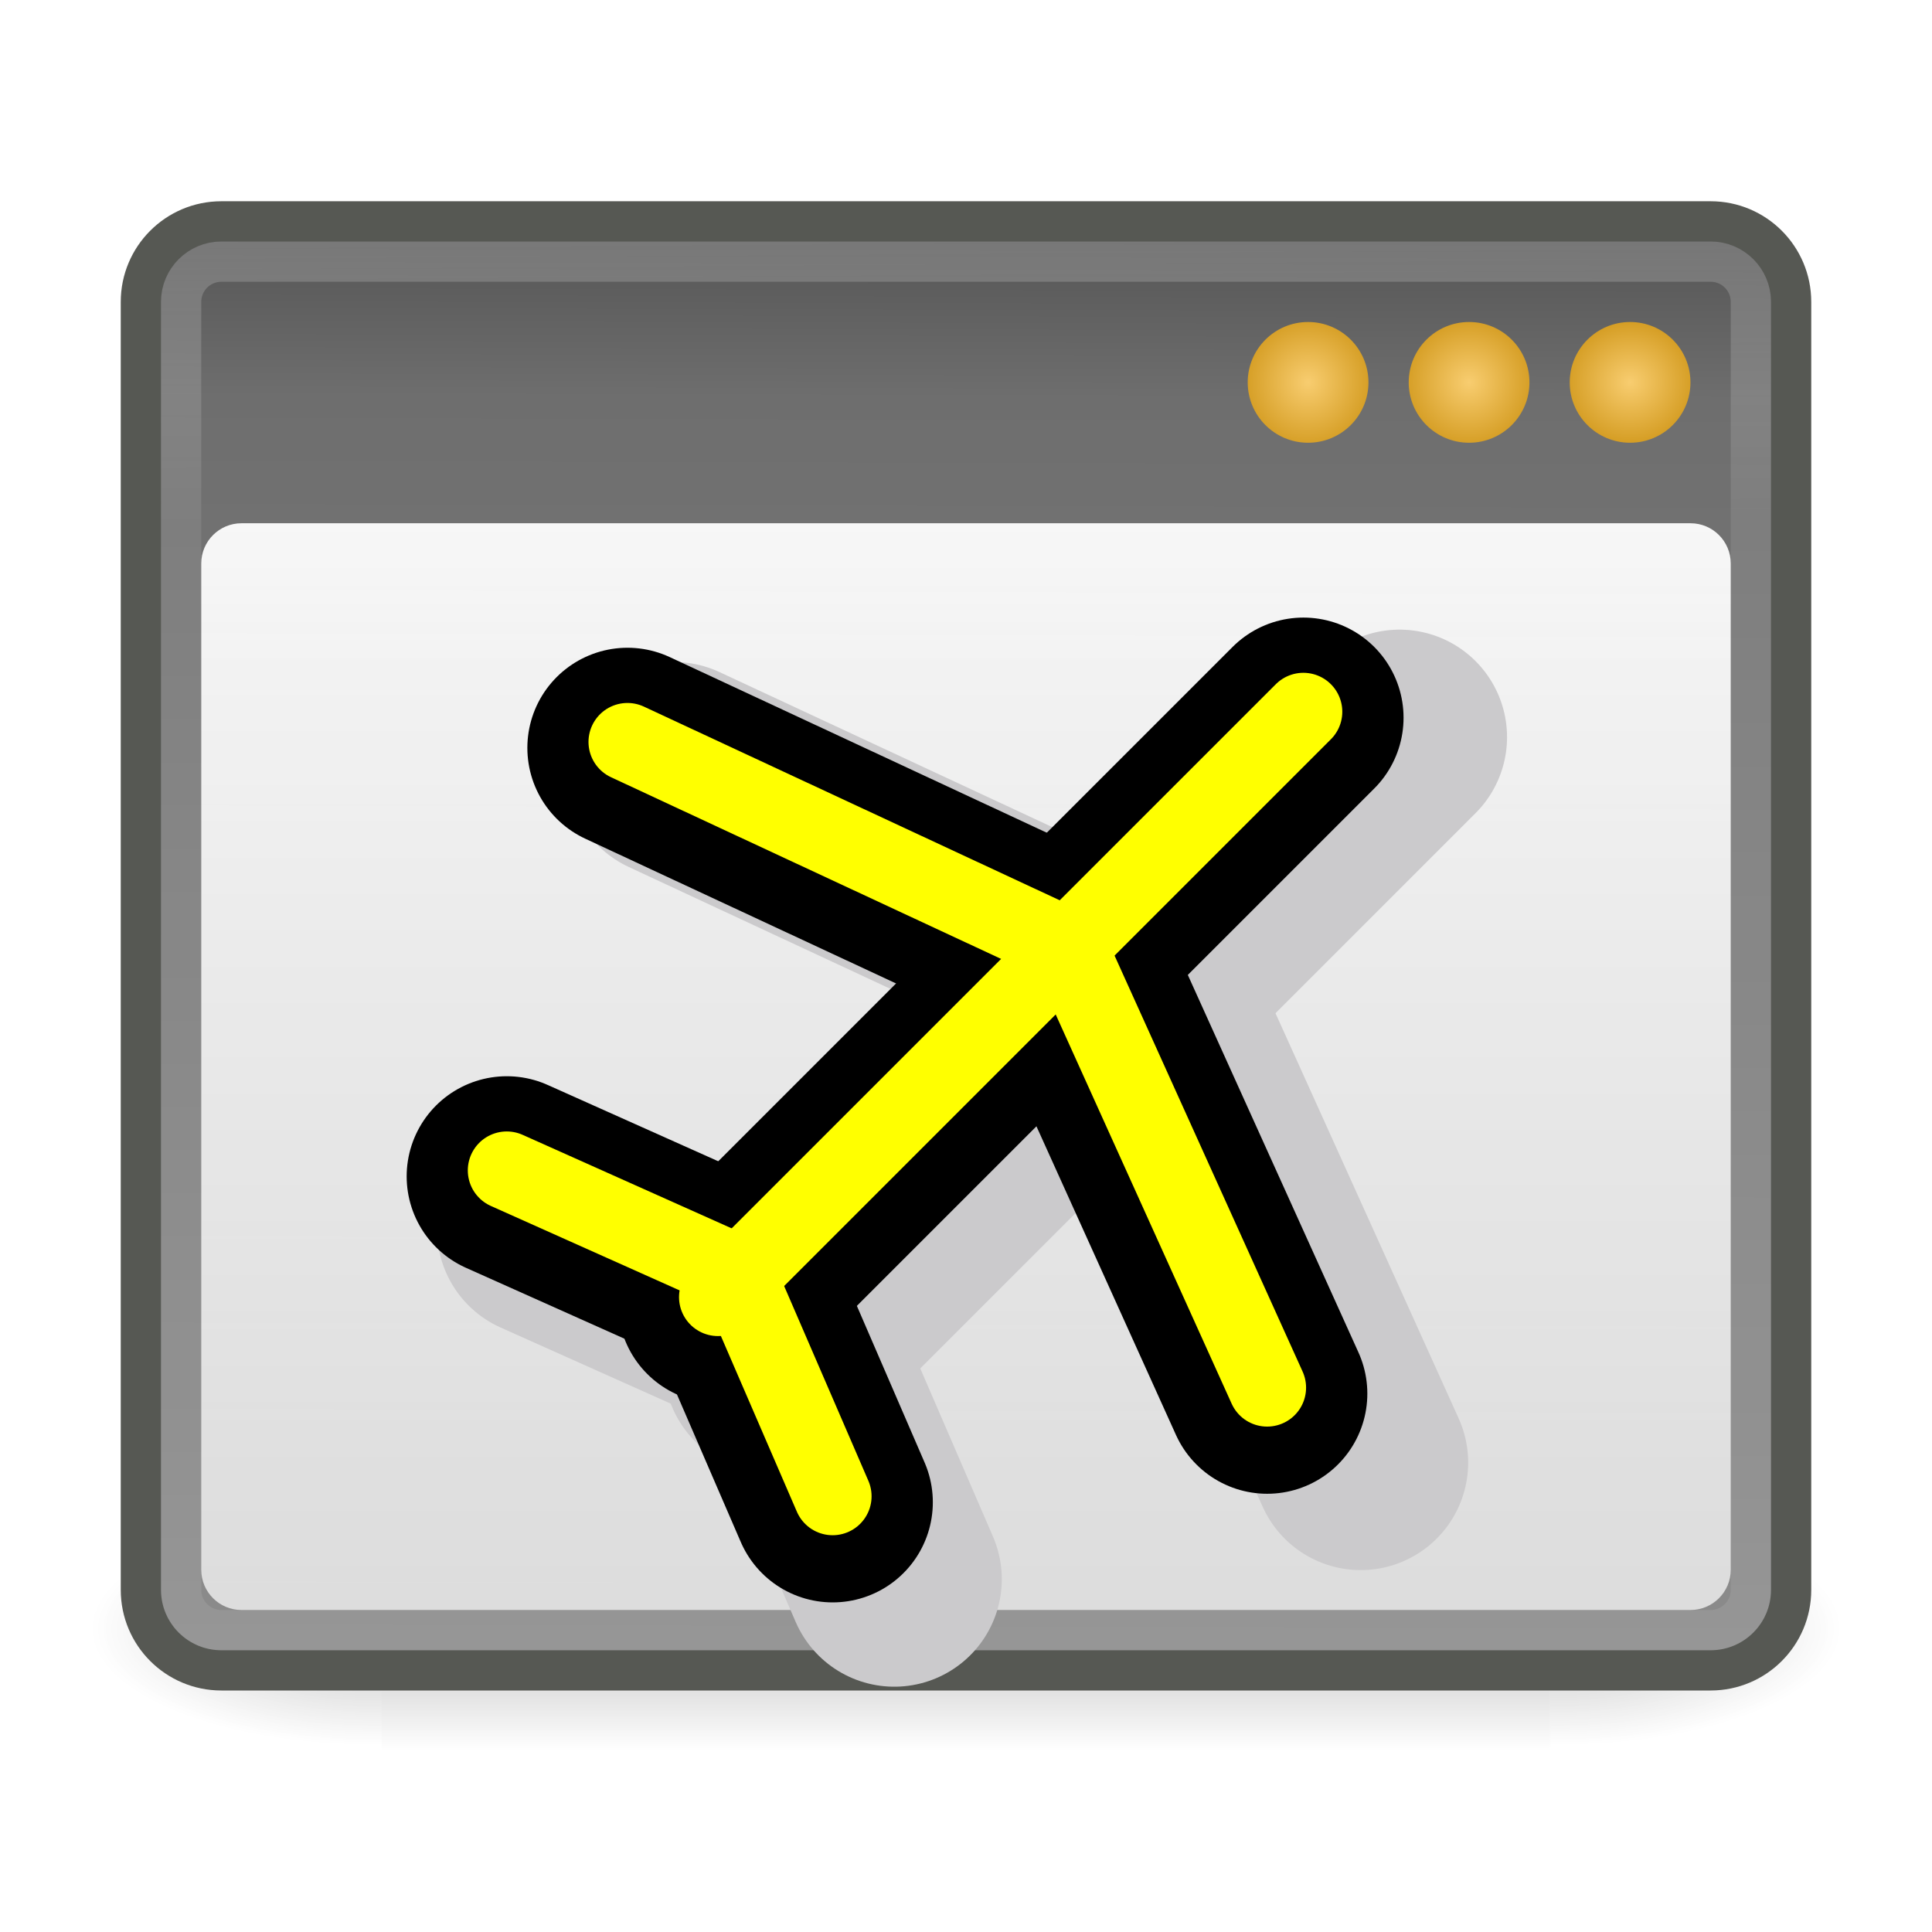
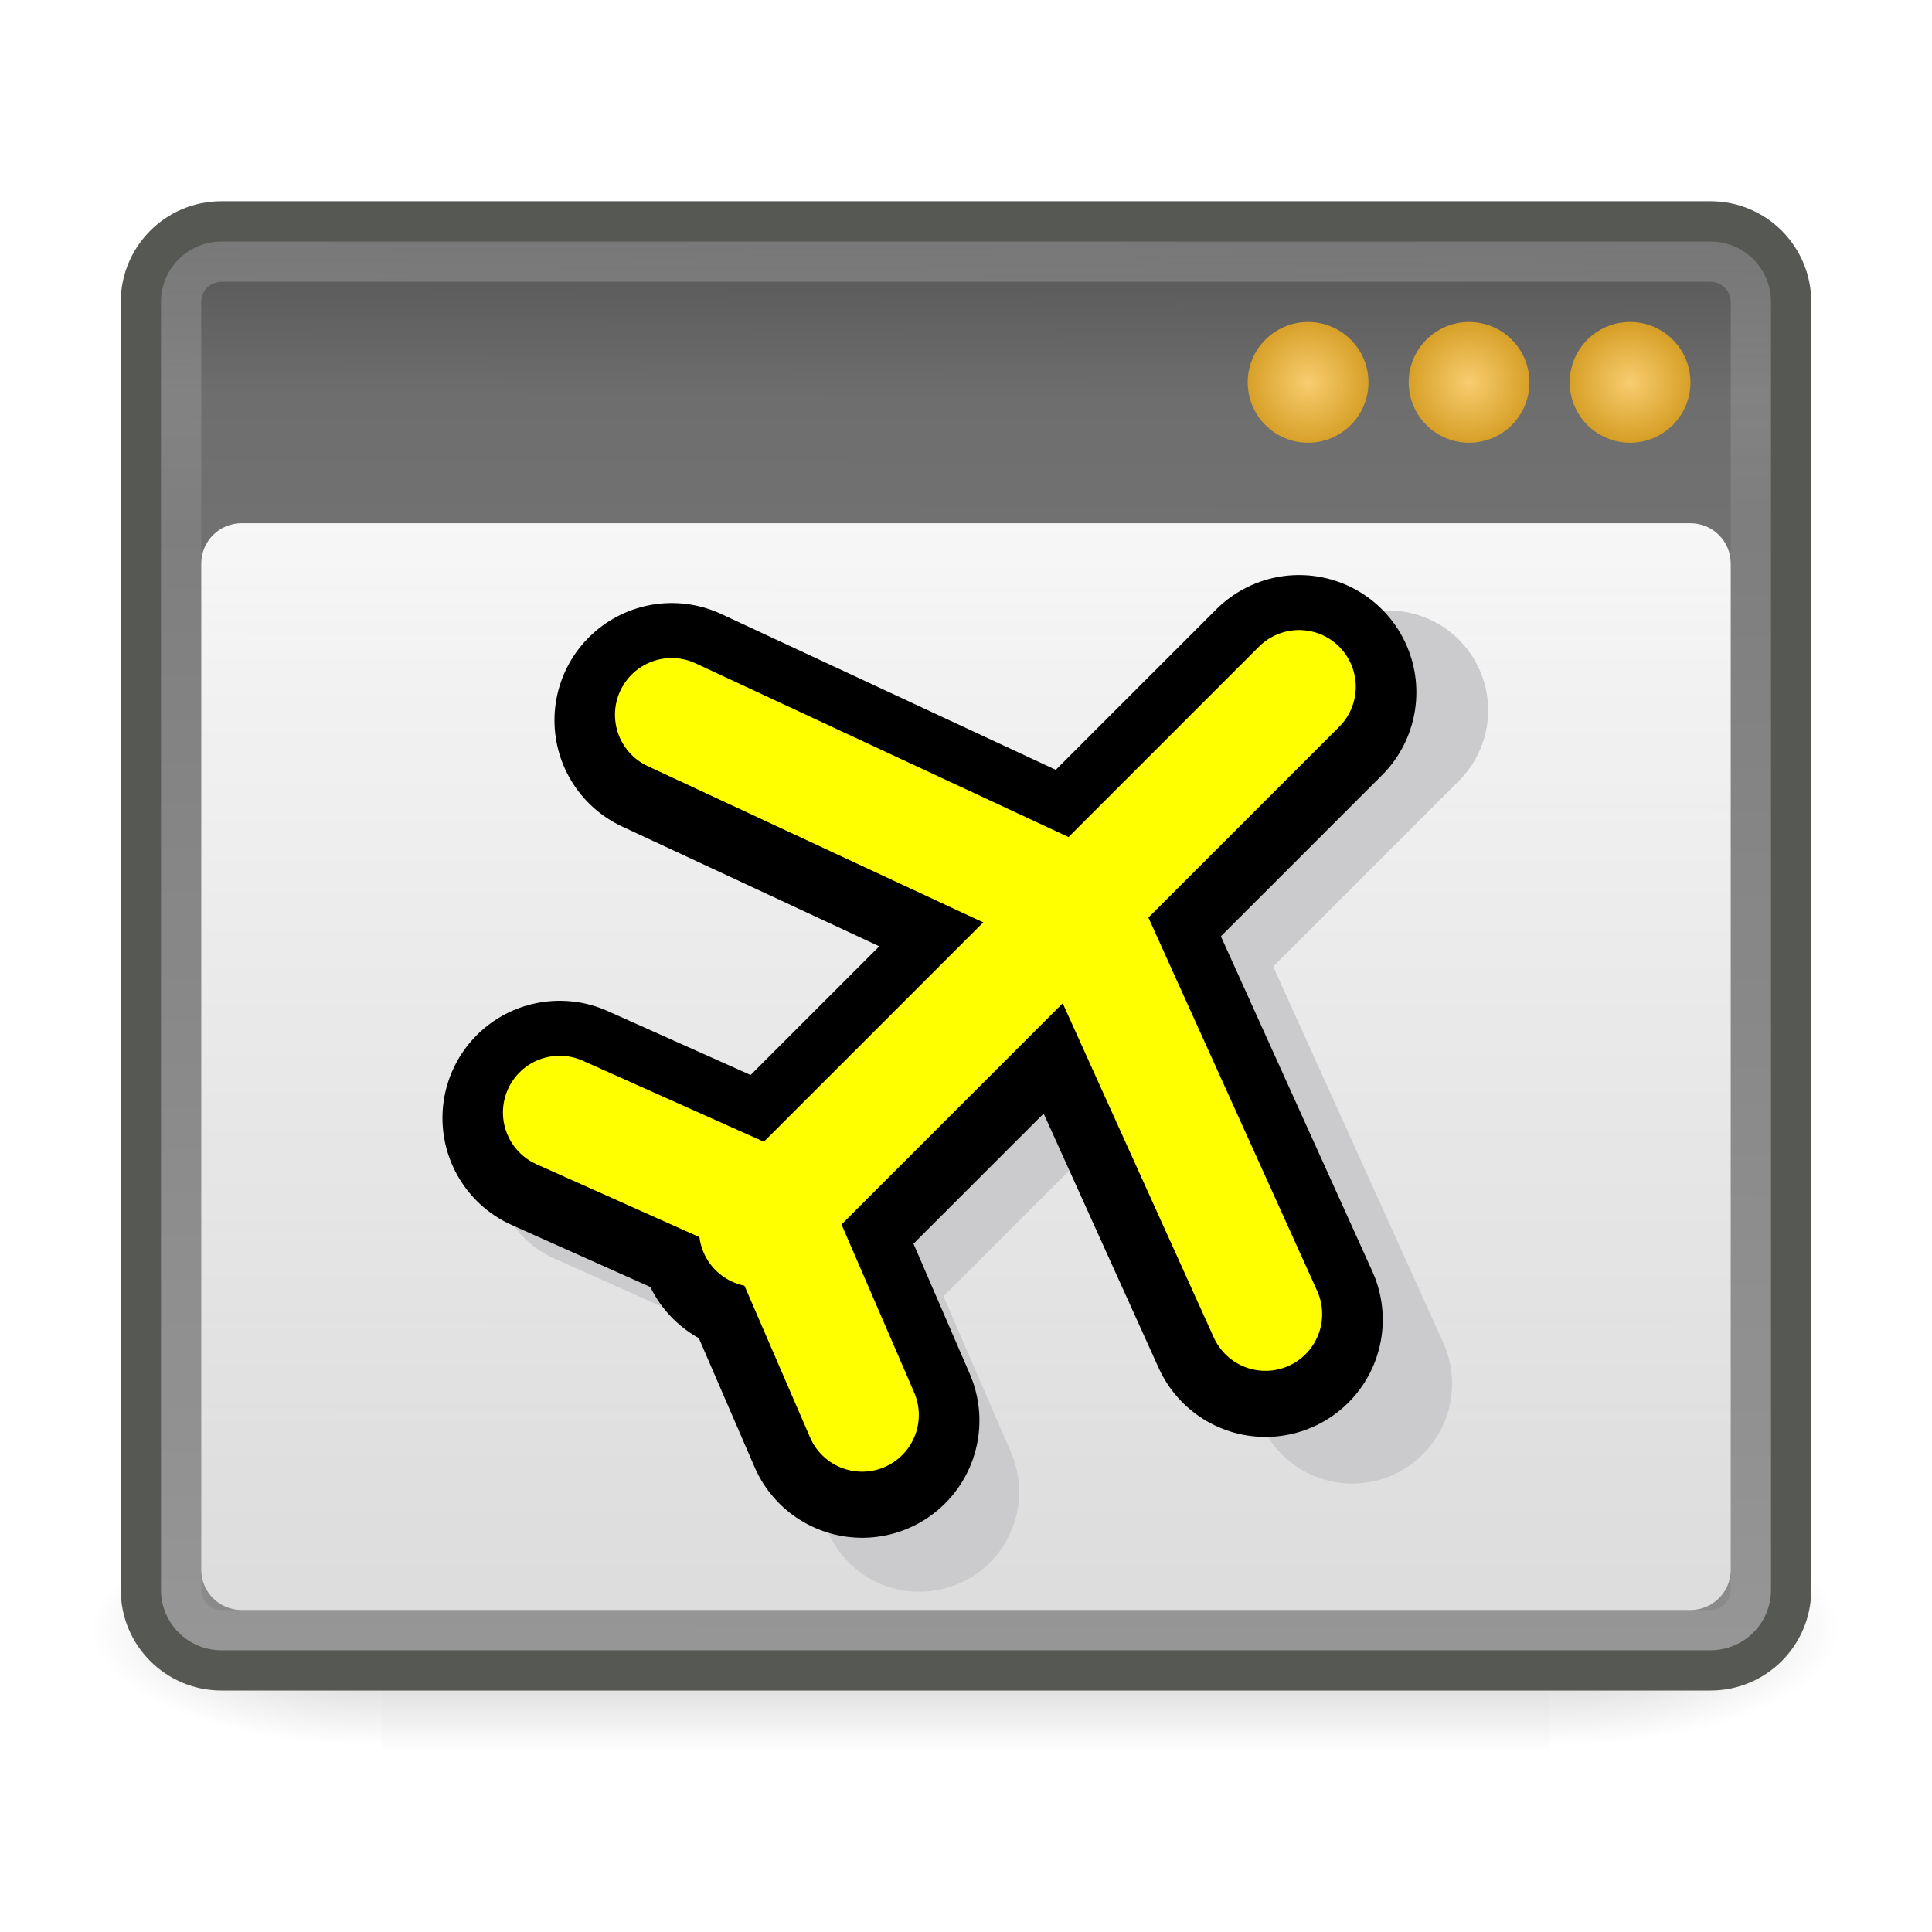
<svg xmlns="http://www.w3.org/2000/svg" xmlns:xlink="http://www.w3.org/1999/xlink" id="svg3082" height="48" width="48" version="1.1">
  <defs id="defs3084">
    <radialGradient id="radialGradient3847" xlink:href="#linearGradient5060" gradientUnits="userSpaceOnUse" cy="486.65" cx="605.71" gradientTransform="matrix(-2.7744,0,0,1.9697,112.76,-872.89)" r="117.14" />
    <linearGradient id="linearGradient5060">
      <stop id="stop5062" offset="0" />
      <stop id="stop5064" style="stop-opacity:0" offset="1" />
    </linearGradient>
    <radialGradient id="radialGradient3845" xlink:href="#linearGradient5060" gradientUnits="userSpaceOnUse" cy="486.65" cx="605.71" gradientTransform="matrix(2.7744,0,0,1.9697,-1891.6,-872.89)" r="117.14" />
    <linearGradient id="linearGradient3843" y2="609.51" gradientUnits="userSpaceOnUse" x2="302.86" gradientTransform="matrix(2.7744,0,0,1.9697,-1892.2,-872.89)" y1="366.65" x1="302.86">
      <stop id="stop5050" style="stop-opacity:0" offset="0" />
      <stop id="stop5056" offset=".5" />
      <stop id="stop5052" style="stop-opacity:0" offset="1" />
    </linearGradient>
    <linearGradient id="linearGradient2787" y2="39.924" gradientUnits="userSpaceOnUse" x2="21.78" gradientTransform="matrix(1.2424,0,0,1.1803,-7.0605,-5.1228)" y1="8.576" x1="21.866">
      <stop id="stop2783" style="stop-color:#505050" offset="0" />
      <stop id="stop6301" style="stop-color:#6e6e6e" offset=".132" />
      <stop id="stop2785" style="stop-color:#8c8c8c" offset="1" />
    </linearGradient>
    <linearGradient id="linearGradient3696" y2="15.044" gradientUnits="userSpaceOnUse" x2="16.075" gradientTransform="matrix(1.2581,0,0,1.1724,-7.4515,-4.6378)" y1="9.073" x1="16.034">
      <stop id="stop3692" style="stop-color:#fff" offset="0" />
      <stop id="stop3694" style="stop-color:#fff;stop-opacity:.469" offset="1" />
    </linearGradient>
    <linearGradient id="linearGradient5220" y2="47.273" gradientUnits="userSpaceOnUse" x2="24.139" gradientTransform="matrix(0.53643,0,0,0.5332,-15.688,50.169)" y1="-9.801" x1="24.139">
      <stop id="stop4224" style="stop-color:#fff" offset="0" />
      <stop id="stop4226" style="stop-color:#fff;stop-opacity:0" offset="1" />
    </linearGradient>
    <linearGradient id="linearGradient5218" y2="32.485" gradientUnits="userSpaceOnUse" x2="24.104" gradientTransform="matrix(0.89305,0,0,0.88766,-24.247,42.161)" y1="15.169" x1="24.104">
      <stop id="stop2266" style="stop-color:#d7e866" offset="0" />
      <stop id="stop2268" style="stop-color:#8cab2a" offset="1" />
    </linearGradient>
    <linearGradient id="linearGradient4168">
      <stop id="stop4170" style="stop-color:#f8cd70" offset="0" />
      <stop id="stop4172" style="stop-color:#cc9110" offset="1" />
    </linearGradient>
    <radialGradient id="radialGradient6431" xlink:href="#linearGradient4168" gradientUnits="userSpaceOnUse" cy="9.966" cx="40.128" gradientTransform="matrix(1.872542,2.2104462e-6,-2.2597502e-6,1.914172,-42.64167,-9.577299)" r="1.061" />
    <radialGradient id="radialGradient6439" xlink:href="#linearGradient4168" gradientUnits="userSpaceOnUse" cy="9.966" cx="40.128" gradientTransform="matrix(1.872542,2.2596317e-6,-2.2597502e-6,1.872532,-38.64167,-9.162052)" r="1.061" />
    <radialGradient id="radialGradient6447" xlink:href="#linearGradient4168" gradientUnits="userSpaceOnUse" cy="9.966" cx="40.128" gradientTransform="matrix(1.872542,-1.5977311e-7,1.5266289e-7,1.78925,-34.64167,-8.331556)" r="1.061" />
    <linearGradient id="linearGradient6463" y2="40" gradientUnits="userSpaceOnUse" x2="24" y1="13" x1="24">
      <stop id="stop6459" style="stop-color:#fff;stop-opacity:.941" offset="0" />
      <stop id="stop6461" style="stop-color:#fff;stop-opacity:.706" offset="1" />
    </linearGradient>
    <linearGradient id="linearGradient2649" y2="93.654" gradientUnits="userSpaceOnUse" x2="-166.64" gradientTransform="matrix(0.13233,0,0,0.13755,41.439,5.0887)" y1="99.667" x1="-172.65">
      <stop id="stop11116" style="stop-color:#242424;stop-opacity:.992" offset="0" />
      <stop id="stop11118" style="stop-color:#656565" offset="1" />
    </linearGradient>
    <radialGradient id="radialGradient2651" gradientUnits="userSpaceOnUse" cy="21.818" cx="18.241" r="8.309">
      <stop id="stop4456" style="stop-color:#a1a1a1;stop-opacity:.208" offset="0" />
      <stop id="stop4458" style="stop-color:#a1a1a1;stop-opacity:.678" offset="1" />
    </radialGradient>
    <radialGradient id="radialGradient2653" gradientUnits="userSpaceOnUse" cy="13.078" cx="15.414" gradientTransform="matrix(1.0064,0,0,0.81302,-3.3277,-0.58269)" r="6.656">
      <stop id="stop4469" style="stop-color:#fff" offset="0" />
      <stop id="stop4471" style="stop-color:#fff;stop-opacity:.248" offset="1" />
    </radialGradient>
    <linearGradient id="linearGradient2655" y2="11.949" gradientUnits="userSpaceOnUse" x2="173.1" gradientTransform="matrix(0.13233,0,0,0.13755,-9.4965,6.6474)" y1="75.319" x1="173.1">
      <stop id="stop2302" style="stop-color:#343435;stop-opacity:.976" offset="0" />
      <stop id="stop2304" style="stop-color:#919295" offset="1" />
    </linearGradient>
    <linearGradient id="linearGradient2657" y2="4.536" gradientUnits="userSpaceOnUse" x2="41.485" gradientTransform="matrix(0.13233,0,0,0.13755,7.6677,7.6826)" y1="68.292" x1="41.542">
      <stop id="stop11106" style="stop-color:#333" offset="0" />
      <stop id="stop11108" style="stop-color:#333;stop-opacity:.612" offset="1" />
    </linearGradient>
    <linearGradient id="linearGradient2937" y2="11.949" gradientUnits="userSpaceOnUse" x2="173.1" gradientTransform="matrix(0.95235,0,0,0.95235,-117.1,-1.9494)" y1="75.319" x1="173.1">
      <stop id="stop6211" style="stop-color:#96979b" offset="0" />
      <stop id="stop6213" style="stop-opacity:.341" offset="1" />
    </linearGradient>
  </defs>
  <g id="g5022" style="opacity:0.587" transform="matrix(0.02167,0,0,0.012543,43.274,39.39)">
    <rect id="rect4173" style="opacity:0.402;fill:url(#linearGradient3843)" height="478.36" width="1339.6" y="-150.7" x="-1559.3" />
    <path id="path5058" style="opacity:0.402;fill:url(#radialGradient3845)" d="m -219.62,-150.68 0,478.33 c 142.87,0.9 345.4,-107.17 345.4,-239.2 0,-132.03 -159.44,-239.13 -345.4,-239.13 z" />
    <path id="path5018" style="opacity:0.402;fill:url(#radialGradient3847)" d="m -1559.3,-150.68 0,478.33 c -142.87,0.9 -345.4,-107.17 -345.4,-239.2 0,-132.03 159.44,-239.13 345.4,-239.13 z" />
  </g>
  <rect id="rect1887" style="fill:url(#linearGradient2787);stroke:#565853;stroke-width:1" rx="2" ry="2" height="36" width="41" y="5.5" x="3.5" />
  <rect id="rect2779" style="opacity:0.2;fill:none;stroke:url(#linearGradient3696);stroke-width:1" rx="1" ry="1" height="34" width="39" y="6.5" x="4.5" />
  <rect id="rect6287" style="fill:url(#linearGradient6463)" rx="1" ry="1" height="27" width="38" y="13" x="5" />
  <path id="path6289" style="fill:url(#radialGradient6447)" d="m 41.999,9.5 a 1.5,1.5 0 1 1 -3,0 1.5,1.5 0 1 1 3,0 z" />
  <path id="path6291" style="fill:url(#radialGradient6439)" d="m 37.999,9.5 a 1.5,1.5 0 1 1 -3,0 1.5,1.5 0 1 1 3,0 z" />
  <path id="path6293" style="fill:url(#radialGradient6431)" d="m 33.999,9.5 a 1.5,1.5 0 1 1 -3,0 1.5,1.5 0 1 1 3,0 z" />
-   <g id="g4162-1-1" style="fill:none;stroke:#cbcacc;stroke-width:18;stroke-linecap:round;stroke-linejoin:round;stroke-miterlimit:4;stroke-dasharray:none;stroke-opacity:1" transform="matrix(0.2967252,0,0,0.2967252,-68.38818,10.74943)">
-     <path id="path4156-3-6" d="m 286.915,28.203 39.593,18.441 17.898,39.593" style="fill:none;fill-rule:evenodd;stroke:#cbcacc;stroke-width:18;stroke-linecap:round;stroke-linejoin:round;stroke-miterlimit:4;stroke-dasharray:none;stroke-opacity:1" />
-     <path id="path4158-4-0" d="m 347.661,25.492 -52.61,52.61" style="fill:none;fill-rule:evenodd;stroke:#cbcacc;stroke-width:18;stroke-linecap:round;stroke-linejoin:round;stroke-miterlimit:4;stroke-dasharray:none;stroke-opacity:1" />
-     <path id="path4160-5-4" d="M 305.356,96 296.678,75.932 276.068,66.712" style="fill:none;fill-rule:evenodd;stroke:#cbcacc;stroke-width:18;stroke-linecap:round;stroke-linejoin:round;stroke-miterlimit:4;stroke-dasharray:none;stroke-opacity:1" />
-   </g>
  <g transform="matrix(0.2251104,0,0,0.2251104,9.313995,11.86337)" id="layer4" />
  <g transform="matrix(0.2251104,0,0,0.2251104,9.313995,11.86337)" style="display:inline" id="layer2" />
-   <g id="g4162-1" style="fill:none;stroke:#000000;stroke-width:18;stroke-linecap:round;stroke-linejoin:round;stroke-miterlimit:4;stroke-dasharray:none;stroke-opacity:1" transform="matrix(0.2764447,0,0,0.2764447,-63.72616,10.78444)">
-     <path id="path4156-3" d="m 286.915,28.203 39.593,18.441 17.898,39.593" style="fill:none;fill-rule:evenodd;stroke:#000000;stroke-width:18;stroke-linecap:round;stroke-linejoin:round;stroke-miterlimit:4;stroke-dasharray:none;stroke-opacity:1" />
-     <path id="path4158-4" d="m 347.661,25.492 -52.61,52.61" style="fill:none;fill-rule:evenodd;stroke:#000000;stroke-width:18;stroke-linecap:round;stroke-linejoin:round;stroke-miterlimit:4;stroke-dasharray:none;stroke-opacity:1" />
-     <path id="path4160-5" d="M 305.356,96 296.678,75.932 276.068,66.712" style="fill:none;fill-rule:evenodd;stroke:#000000;stroke-width:18;stroke-linecap:round;stroke-linejoin:round;stroke-miterlimit:4;stroke-dasharray:none;stroke-opacity:1" />
+   <g id="g4162-1-1-3" style="fill:none;stroke:#cbcacc;stroke-width:18;stroke-linecap:round;stroke-linejoin:round;stroke-miterlimit:4;stroke-dasharray:none;stroke-opacity:1" transform="matrix(0.275431,0,0,0.275431,-61.26289,10.62577)">
+     <path id="path4156-3-6-6" d="m 286.915,28.203 39.593,18.441 17.898,39.593" style="fill:none;fill-rule:evenodd;stroke:#cbcacc;stroke-width:18;stroke-linecap:round;stroke-linejoin:round;stroke-miterlimit:4;stroke-dasharray:none;stroke-opacity:1" />
+     <path id="path4158-4-0-7" d="m 347.661,25.492 -52.61,52.61" style="fill:none;fill-rule:evenodd;stroke:#cbcacc;stroke-width:18;stroke-linecap:round;stroke-linejoin:round;stroke-miterlimit:4;stroke-dasharray:none;stroke-opacity:1" />
+     <path id="path4160-5-4-5" d="M 305.356,96 296.678,75.932 276.068,66.712" style="fill:none;fill-rule:evenodd;stroke:#cbcacc;stroke-width:18;stroke-linecap:round;stroke-linejoin:round;stroke-miterlimit:4;stroke-dasharray:none;stroke-opacity:1" />
  </g>
-   <g id="g4162" style="fill:none;stroke:#ffff00;stroke-width:7;stroke-linecap:round;stroke-linejoin:round;stroke-miterlimit:4;stroke-dasharray:none;stroke-opacity:1" transform="matrix(0.2764447,0,0,0.2764447,-63.72757,10.63594)">
-     <path id="path4156" d="m 286.915,28.203 39.593,18.441 17.898,39.593" style="fill:none;fill-rule:evenodd;stroke:#ffff00;stroke-width:7;stroke-linecap:round;stroke-linejoin:round;stroke-miterlimit:4;stroke-dasharray:none;stroke-opacity:1" />
-     <path id="path4158" d="m 347.661,25.492 -52.61,52.61" style="fill:none;fill-rule:evenodd;stroke:#ffff00;stroke-width:7;stroke-linecap:round;stroke-linejoin:round;stroke-miterlimit:4;stroke-dasharray:none;stroke-opacity:1" />
-     <path id="path4160" d="M 305.356,96 296.678,75.932 276.068,66.712" style="fill:none;fill-rule:evenodd;stroke:#ffff00;stroke-width:7;stroke-linecap:round;stroke-linejoin:round;stroke-miterlimit:4;stroke-dasharray:none;stroke-opacity:1" />
+   <g id="g4162-1-3" style="fill:none;stroke:#000000;stroke-width:22.703;stroke-linecap:round;stroke-linejoin:round;stroke-miterlimit:4;stroke-dasharray:none;stroke-opacity:1" transform="matrix(0.2566059,0,0,0.2566059,-56.93544,10.65826)">
+     <path id="path4156-3-5" d="m 286.915,28.203 39.593,18.441 17.898,39.593" style="fill:none;fill-rule:evenodd;stroke:#000000;stroke-width:22.703;stroke-linecap:round;stroke-linejoin:round;stroke-miterlimit:4;stroke-dasharray:none;stroke-opacity:1" />
+     <path id="path4158-4-6" d="m 347.661,25.492 -52.61,52.61" style="fill:none;fill-rule:evenodd;stroke:#000000;stroke-width:22.703;stroke-linecap:round;stroke-linejoin:round;stroke-miterlimit:4;stroke-dasharray:none;stroke-opacity:1" />
+     <path id="path4160-5-2" d="M 305.356,96 296.678,75.932 276.068,66.712" style="fill:none;fill-rule:evenodd;stroke:#000000;stroke-width:22.703;stroke-linecap:round;stroke-linejoin:round;stroke-miterlimit:4;stroke-dasharray:none;stroke-opacity:1" />
+   </g>
+   <g id="g4162-9" style="fill:none;stroke:#ffff00;stroke-width:10.979;stroke-linecap:round;stroke-linejoin:round;stroke-miterlimit:4;stroke-dasharray:none;stroke-opacity:1" transform="matrix(0.2566059,0,0,0.2566059,-56.93675,10.52042)">
+     <path id="path4156-1" d="m 286.915,28.203 39.593,18.441 17.898,39.593" style="fill:none;fill-rule:evenodd;stroke:#ffff00;stroke-width:10.979;stroke-linecap:round;stroke-linejoin:round;stroke-miterlimit:4;stroke-dasharray:none;stroke-opacity:1" />
+     <path id="path4158-2" d="m 347.661,25.492 -52.61,52.61" style="fill:none;fill-rule:evenodd;stroke:#ffff00;stroke-width:10.979;stroke-linecap:round;stroke-linejoin:round;stroke-miterlimit:4;stroke-dasharray:none;stroke-opacity:1" />
+     <path id="path4160-7" d="M 305.356,96 296.678,75.932 276.068,66.712" style="fill:none;fill-rule:evenodd;stroke:#ffff00;stroke-width:10.979;stroke-linecap:round;stroke-linejoin:round;stroke-miterlimit:4;stroke-dasharray:none;stroke-opacity:1" />
  </g>
</svg>
